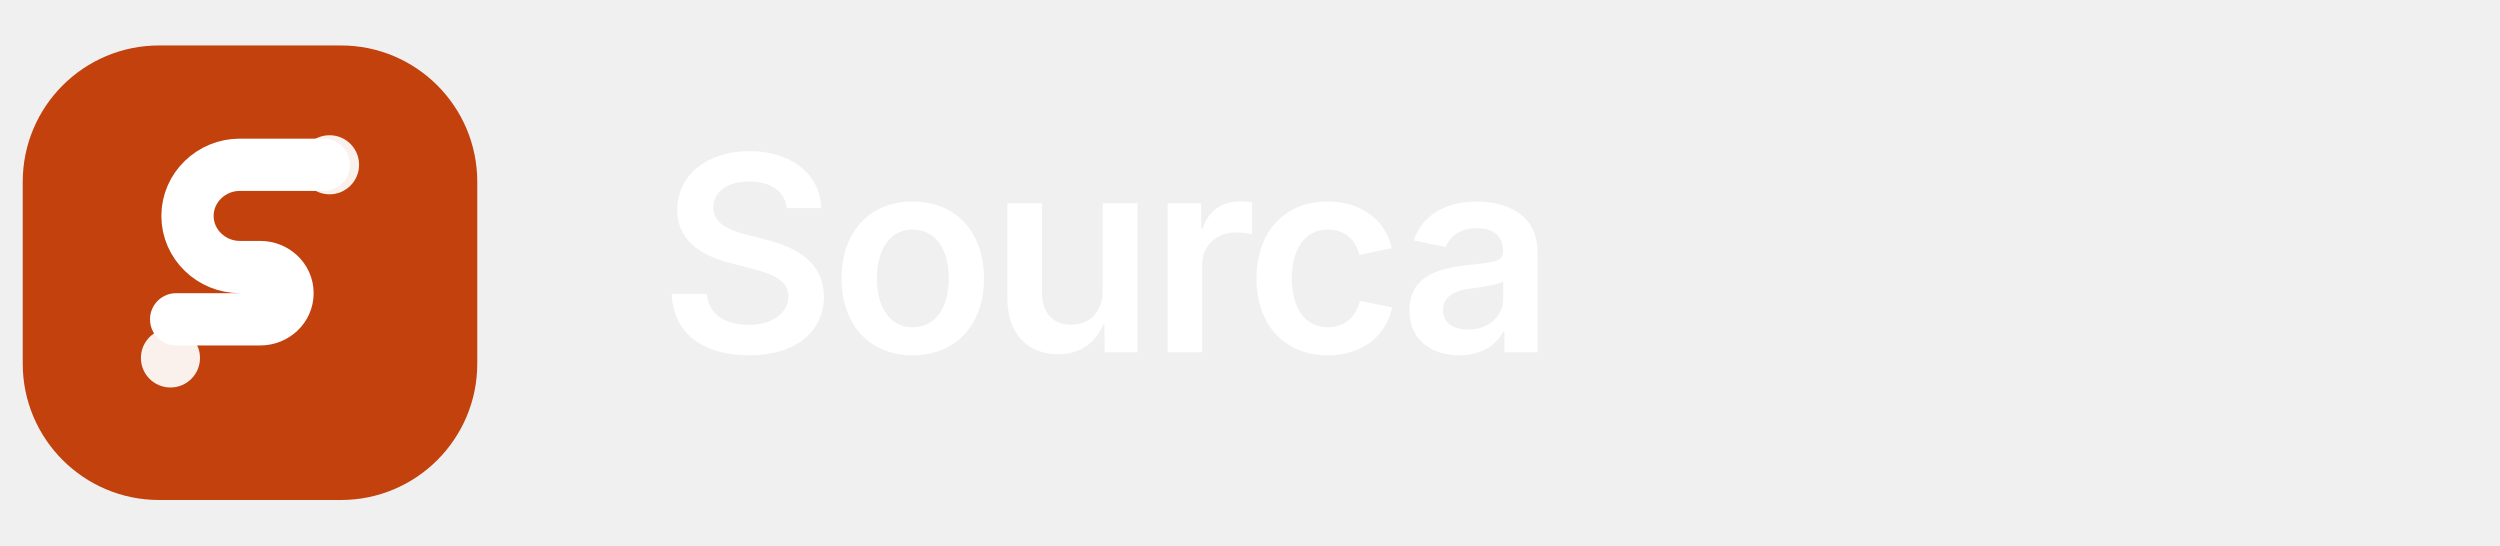
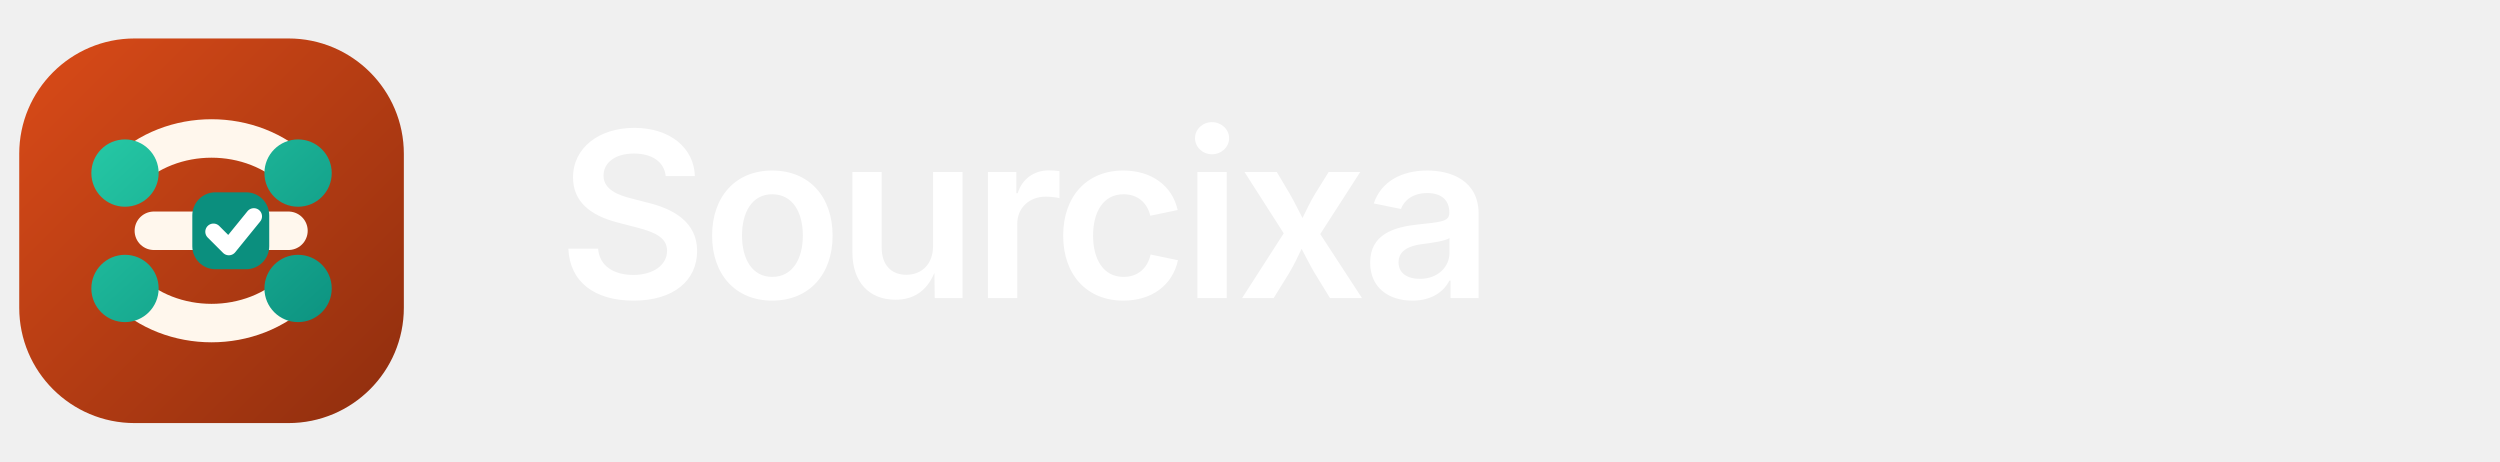
- <svg xmlns="http://www.w3.org/2000/svg" viewBox="0 0 220 48" fill="none">
-   <rect x="2" y="4" width="40" height="40" rx="12" fill="#C2410C" />
-   <path d="M28.5 14.5h-7.4c-2.5 0-4.6 2-4.6 4.5s2.1 4.5 4.6 4.5h1.8c1.3 0 2.4 1 2.4 2.3 0 1.3-1.1 2.3-2.4 2.3H15.5" stroke="#FFFFFF" stroke-width="4.6" stroke-linecap="round" stroke-linejoin="round" />
-   <circle cx="29" cy="14.5" r="2.6" fill="#FFFFFF" fill-opacity="0.92" />
-   <circle cx="15" cy="31.5" r="2.6" fill="#FFFFFF" fill-opacity="0.92" />
-   <text x="58" y="31" fill="#FFFFFF" font-family="Inter, Arial, Helvetica, sans-serif" font-size="24" font-weight="600" letter-spacing="-0.6">
-     Sourca
-   </text>
+ <svg xmlns="http://www.w3.org/2000/svg" viewBox="0 0 260 48" fill="none" role="img" aria-label="Sourcixa">
+   <defs>
+     <linearGradient id="sourcixaCoreLight" x1="4" y1="5" x2="42" y2="43" gradientUnits="userSpaceOnUse">
+       <stop stop-color="#D84A18" />
+       <stop offset="1" stop-color="#8F2E0E" />
+     </linearGradient>
+     <linearGradient id="sourcixaFlowLight" x1="13" y1="12" x2="35" y2="36" gradientUnits="userSpaceOnUse">
+       <stop stop-color="#25C7A4" />
+       <stop offset="1" stop-color="#0B8F7E" />
+     </linearGradient>
+   </defs>
+   <rect x="2" y="4" width="40" height="40" rx="12" fill="url(#sourcixaCoreLight)" />
+   <path d="M13 18C17.8 13.2 26.2 13.2 31 18" stroke="#FFF7ED" stroke-width="4" stroke-linecap="round" />
+   <path d="M13 30C17.8 34.8 26.2 34.8 31 30" stroke="#FFF7ED" stroke-width="4" stroke-linecap="round" />
+   <path d="M16 24H30" stroke="#FFF7ED" stroke-width="4" stroke-linecap="round" />
+   <circle cx="13" cy="18" r="3.5" fill="url(#sourcixaFlowLight)" />
+   <circle cx="31" cy="18" r="3.5" fill="url(#sourcixaFlowLight)" />
+   <circle cx="13" cy="30" r="3.5" fill="url(#sourcixaFlowLight)" />
+   <circle cx="31" cy="30" r="3.5" fill="url(#sourcixaFlowLight)" />
+   <rect x="20" y="20" width="8" height="8" rx="2.4" fill="#0B8F7E" />
+   <path d="M22.2 24.1L23.8 25.7L26.4 22.5" stroke="#FFFFFF" stroke-width="1.7" stroke-linecap="round" stroke-linejoin="round" />
+   <text x="58" y="31" fill="#FFFFFF" font-family="Inter, Arial, Helvetica, sans-serif" font-size="24" font-weight="600" letter-spacing="-0.6">Sourcixa</text>
</svg>
